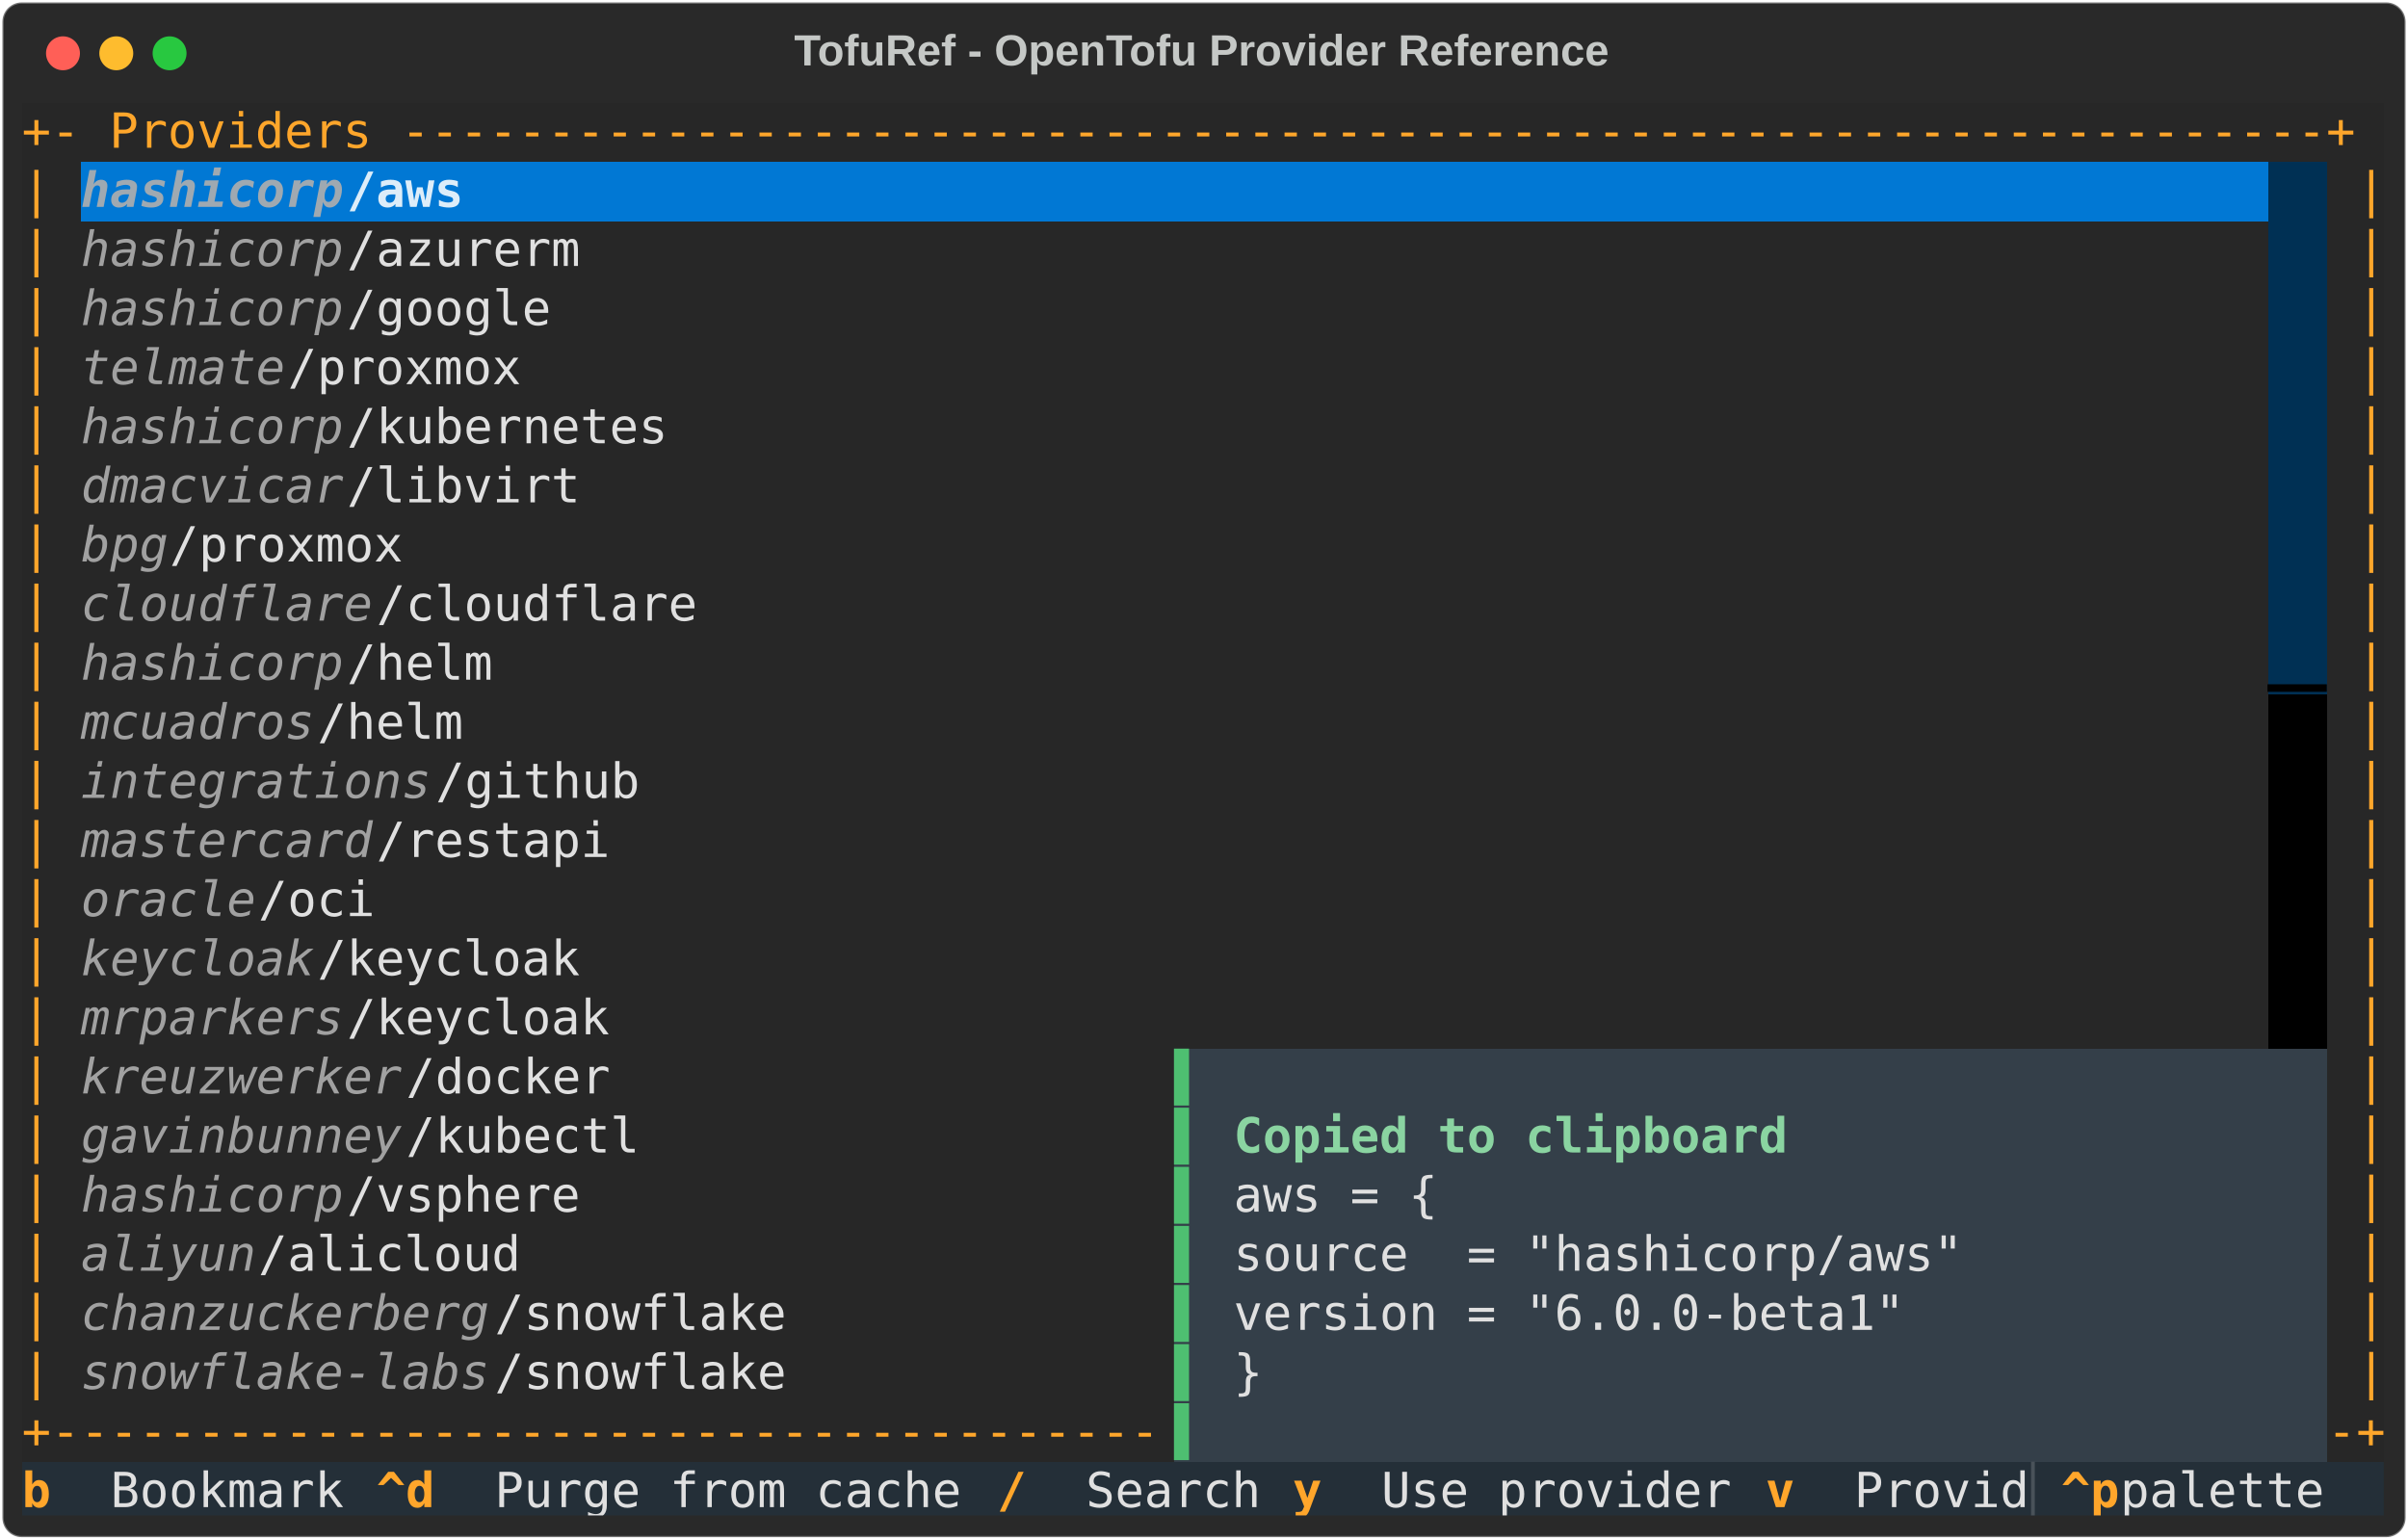
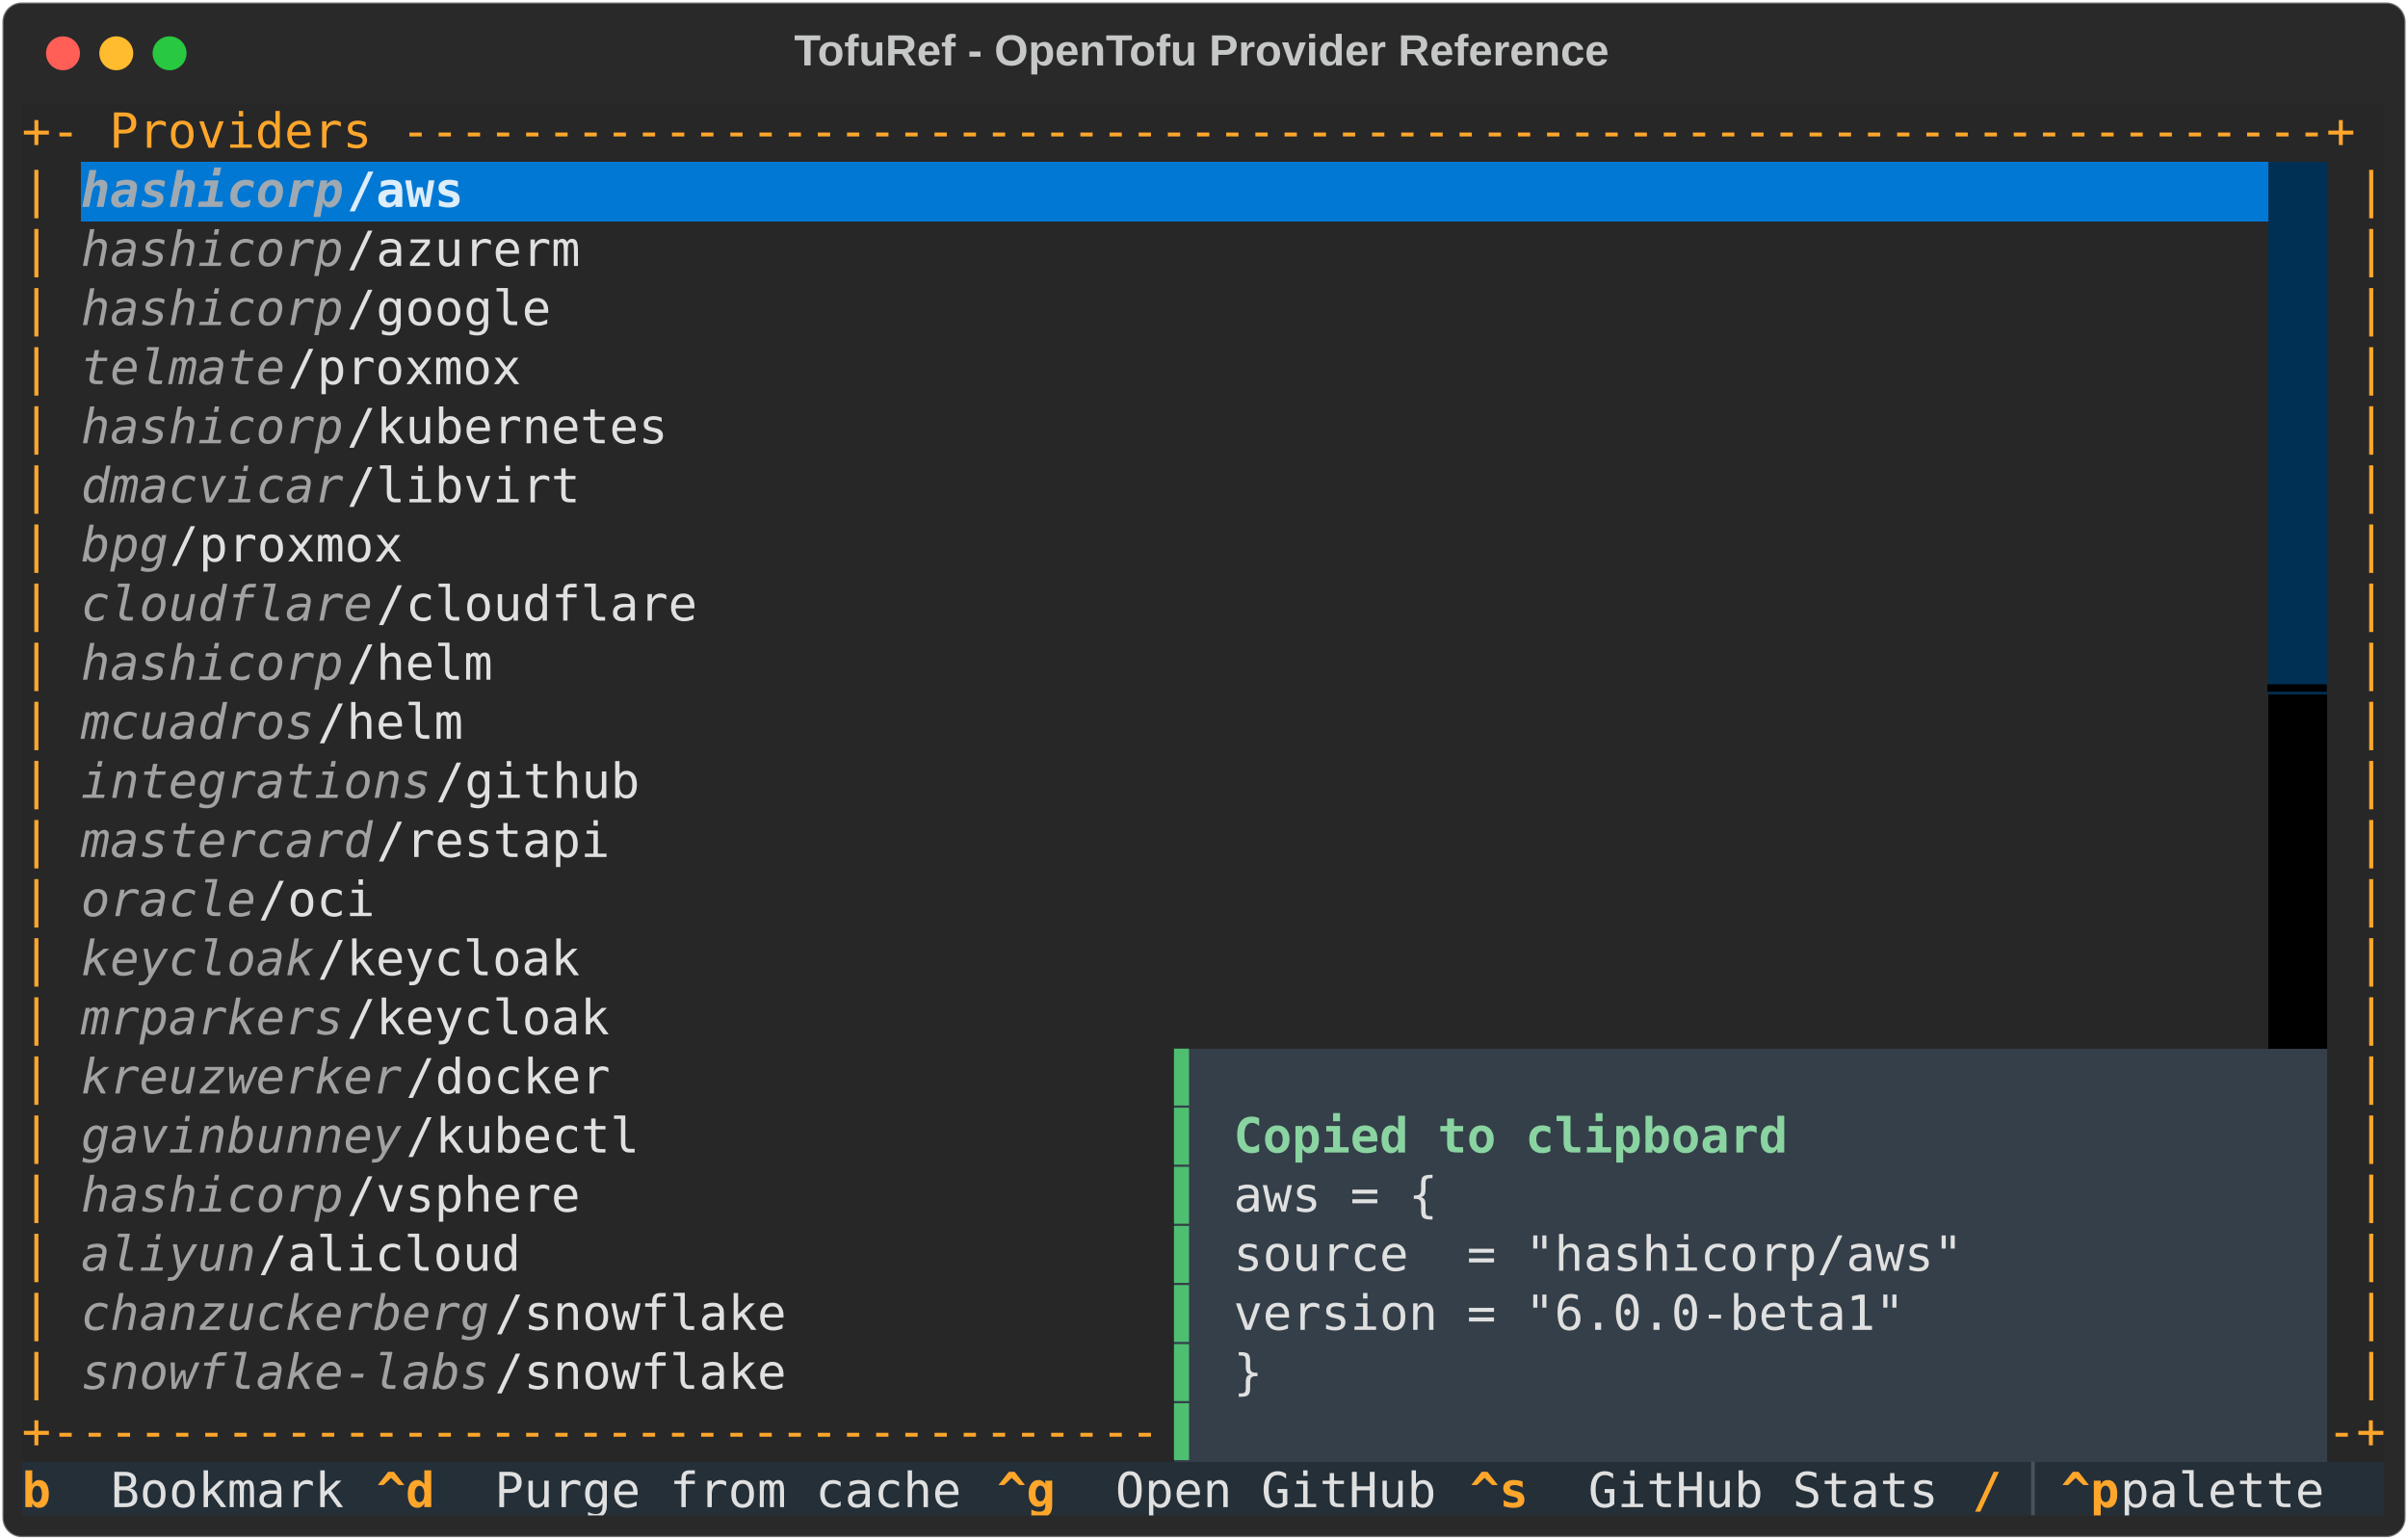
<svg xmlns="http://www.w3.org/2000/svg" class="rich-terminal" viewBox="0 0 994 635.6">
  <style>

    @font-face {
        font-family: "Fira Code";
        src: local("FiraCode-Regular"),
                url("https://cdnjs.cloudflare.com/ajax/libs/firacode/6.2.0/woff2/FiraCode-Regular.woff2") format("woff2"),
                url("https://cdnjs.cloudflare.com/ajax/libs/firacode/6.2.0/woff/FiraCode-Regular.woff") format("woff");
        font-style: normal;
        font-weight: 400;
    }
    @font-face {
        font-family: "Fira Code";
        src: local("FiraCode-Bold"),
                url("https://cdnjs.cloudflare.com/ajax/libs/firacode/6.2.0/woff2/FiraCode-Bold.woff2") format("woff2"),
                url("https://cdnjs.cloudflare.com/ajax/libs/firacode/6.2.0/woff/FiraCode-Bold.woff") format("woff");
        font-style: bold;
        font-weight: 700;
    }

    .terminal-matrix {
        font-family: Fira Code, monospace;
        font-size: 20px;
        line-height: 24.4px;
        font-variant-east-asian: full-width;
    }

    .terminal-title {
        font-size: 18px;
        font-weight: bold;
        font-family: arial;
    }

    .terminal-r1 { fill: #fea62b }
.terminal-r2 { fill: #c5c8c6 }
.terminal-r3 { fill: #9fa9b1;font-weight: bold;font-style: italic; }
.terminal-r4 { fill: #ddedf9;font-weight: bold }
.terminal-r5 { fill: #272727 }
.terminal-r6 { fill: #a1a1a1;font-style: italic; }
.terminal-r7 { fill: #e0e0e0 }
.terminal-r8 { fill: #000000 }
.terminal-r9 { fill: #4ebf71 }
.terminal-r10 { fill: #8ad4a1;font-weight: bold }
.terminal-r11 { fill: #ffa62b;font-weight: bold }
.terminal-r12 { fill: #495259 }
    </style>
  <defs>
    <clipPath id="terminal-clip-terminal">
      <rect x="0" y="0" width="975.0" height="584.6" />
    </clipPath>
    <clipPath id="terminal-line-0">
      <rect x="0" y="1.5" width="976" height="24.65" />
    </clipPath>
    <clipPath id="terminal-line-1">
      <rect x="0" y="25.9" width="976" height="24.65" />
    </clipPath>
    <clipPath id="terminal-line-2">
      <rect x="0" y="50.3" width="976" height="24.65" />
    </clipPath>
    <clipPath id="terminal-line-3">
      <rect x="0" y="74.7" width="976" height="24.65" />
    </clipPath>
    <clipPath id="terminal-line-4">
      <rect x="0" y="99.1" width="976" height="24.65" />
    </clipPath>
    <clipPath id="terminal-line-5">
      <rect x="0" y="123.5" width="976" height="24.65" />
    </clipPath>
    <clipPath id="terminal-line-6">
      <rect x="0" y="147.9" width="976" height="24.65" />
    </clipPath>
    <clipPath id="terminal-line-7">
      <rect x="0" y="172.3" width="976" height="24.65" />
    </clipPath>
    <clipPath id="terminal-line-8">
      <rect x="0" y="196.7" width="976" height="24.65" />
    </clipPath>
    <clipPath id="terminal-line-9">
      <rect x="0" y="221.1" width="976" height="24.65" />
    </clipPath>
    <clipPath id="terminal-line-10">
      <rect x="0" y="245.5" width="976" height="24.65" />
    </clipPath>
    <clipPath id="terminal-line-11">
      <rect x="0" y="269.9" width="976" height="24.65" />
    </clipPath>
    <clipPath id="terminal-line-12">
      <rect x="0" y="294.3" width="976" height="24.65" />
    </clipPath>
    <clipPath id="terminal-line-13">
      <rect x="0" y="318.7" width="976" height="24.65" />
    </clipPath>
    <clipPath id="terminal-line-14">
      <rect x="0" y="343.1" width="976" height="24.65" />
    </clipPath>
    <clipPath id="terminal-line-15">
      <rect x="0" y="367.5" width="976" height="24.65" />
    </clipPath>
    <clipPath id="terminal-line-16">
      <rect x="0" y="391.9" width="976" height="24.65" />
    </clipPath>
    <clipPath id="terminal-line-17">
      <rect x="0" y="416.3" width="976" height="24.65" />
    </clipPath>
    <clipPath id="terminal-line-18">
      <rect x="0" y="440.7" width="976" height="24.65" />
    </clipPath>
    <clipPath id="terminal-line-19">
      <rect x="0" y="465.1" width="976" height="24.65" />
    </clipPath>
    <clipPath id="terminal-line-20">
      <rect x="0" y="489.5" width="976" height="24.65" />
    </clipPath>
    <clipPath id="terminal-line-21">
      <rect x="0" y="513.9" width="976" height="24.65" />
    </clipPath>
    <clipPath id="terminal-line-22">
      <rect x="0" y="538.3" width="976" height="24.65" />
    </clipPath>
  </defs>
  <rect fill="#292929" stroke="rgba(255,255,255,0.35)" stroke-width="1" x="1" y="1" width="992" height="633.6" rx="8" />
  <text class="terminal-title" fill="#c5c8c6" text-anchor="middle" x="496" y="27">TofuRef - OpenTofu Provider Reference</text>
  <g transform="translate(26,22)">
    <circle cx="0" cy="0" r="7" fill="#ff5f57" />
    <circle cx="22" cy="0" r="7" fill="#febc2e" />
    <circle cx="44" cy="0" r="7" fill="#28c840" />
  </g>
  <g transform="translate(9, 41)" clip-path="url(#terminal-clip-terminal)">
    <rect fill="#272727" x="0" y="1.5" width="976" height="24.65" shape-rendering="crispEdges" />
    <rect fill="#272727" x="0" y="25.9" width="12.2" height="24.65" shape-rendering="crispEdges" />
    <rect fill="#272727" x="12.2" y="25.9" width="12.2" height="24.65" shape-rendering="crispEdges" />
    <rect fill="#0178d4" x="24.4" y="25.9" width="109.8" height="24.65" shape-rendering="crispEdges" />
    <rect fill="#0178d4" x="134.2" y="25.9" width="48.8" height="24.65" shape-rendering="crispEdges" />
    <rect fill="#0178d4" x="183" y="25.9" width="744.2" height="24.65" shape-rendering="crispEdges" />
    <rect fill="#003054" x="927.2" y="25.9" width="24.4" height="24.65" shape-rendering="crispEdges" />
    <rect fill="#272727" x="951.6" y="25.9" width="12.2" height="24.65" shape-rendering="crispEdges" />
    <rect fill="#272727" x="963.8" y="25.9" width="12.2" height="24.65" shape-rendering="crispEdges" />
    <rect fill="#272727" x="0" y="50.3" width="12.2" height="24.65" shape-rendering="crispEdges" />
    <rect fill="#272727" x="12.2" y="50.3" width="12.2" height="24.65" shape-rendering="crispEdges" />
    <rect fill="#272727" x="24.4" y="50.3" width="109.8" height="24.65" shape-rendering="crispEdges" />
    <rect fill="#272727" x="134.2" y="50.3" width="97.6" height="24.65" shape-rendering="crispEdges" />
    <rect fill="#272727" x="231.8" y="50.3" width="695.4" height="24.65" shape-rendering="crispEdges" />
    <rect fill="#003054" x="927.2" y="50.3" width="24.4" height="24.65" shape-rendering="crispEdges" />
    <rect fill="#272727" x="951.6" y="50.3" width="12.2" height="24.65" shape-rendering="crispEdges" />
    <rect fill="#272727" x="963.8" y="50.3" width="12.2" height="24.65" shape-rendering="crispEdges" />
    <rect fill="#272727" x="0" y="74.7" width="12.2" height="24.65" shape-rendering="crispEdges" />
    <rect fill="#272727" x="12.2" y="74.7" width="12.2" height="24.65" shape-rendering="crispEdges" />
    <rect fill="#272727" x="24.4" y="74.7" width="109.8" height="24.65" shape-rendering="crispEdges" />
    <rect fill="#272727" x="134.2" y="74.7" width="85.4" height="24.65" shape-rendering="crispEdges" />
    <rect fill="#272727" x="219.6" y="74.7" width="707.6" height="24.65" shape-rendering="crispEdges" />
    <rect fill="#003054" x="927.2" y="74.7" width="24.4" height="24.65" shape-rendering="crispEdges" />
    <rect fill="#272727" x="951.6" y="74.7" width="12.2" height="24.65" shape-rendering="crispEdges" />
    <rect fill="#272727" x="963.8" y="74.7" width="12.2" height="24.65" shape-rendering="crispEdges" />
    <rect fill="#272727" x="0" y="99.1" width="12.2" height="24.65" shape-rendering="crispEdges" />
    <rect fill="#272727" x="12.2" y="99.1" width="12.2" height="24.65" shape-rendering="crispEdges" />
    <rect fill="#272727" x="24.4" y="99.1" width="85.4" height="24.65" shape-rendering="crispEdges" />
    <rect fill="#272727" x="109.8" y="99.1" width="97.6" height="24.65" shape-rendering="crispEdges" />
    <rect fill="#272727" x="207.4" y="99.1" width="719.8" height="24.65" shape-rendering="crispEdges" />
    <rect fill="#003054" x="927.2" y="99.1" width="24.4" height="24.65" shape-rendering="crispEdges" />
    <rect fill="#272727" x="951.6" y="99.1" width="12.2" height="24.65" shape-rendering="crispEdges" />
    <rect fill="#272727" x="963.8" y="99.1" width="12.2" height="24.65" shape-rendering="crispEdges" />
    <rect fill="#272727" x="0" y="123.5" width="12.2" height="24.65" shape-rendering="crispEdges" />
    <rect fill="#272727" x="12.2" y="123.5" width="12.2" height="24.65" shape-rendering="crispEdges" />
    <rect fill="#272727" x="24.4" y="123.5" width="109.8" height="24.65" shape-rendering="crispEdges" />
    <rect fill="#272727" x="134.2" y="123.5" width="134.2" height="24.65" shape-rendering="crispEdges" />
    <rect fill="#272727" x="268.4" y="123.5" width="658.8" height="24.65" shape-rendering="crispEdges" />
    <rect fill="#003054" x="927.2" y="123.5" width="24.4" height="24.65" shape-rendering="crispEdges" />
    <rect fill="#272727" x="951.6" y="123.5" width="12.2" height="24.65" shape-rendering="crispEdges" />
    <rect fill="#272727" x="963.8" y="123.5" width="12.2" height="24.65" shape-rendering="crispEdges" />
    <rect fill="#272727" x="0" y="147.9" width="12.2" height="24.65" shape-rendering="crispEdges" />
    <rect fill="#272727" x="12.2" y="147.9" width="12.2" height="24.65" shape-rendering="crispEdges" />
    <rect fill="#272727" x="24.4" y="147.9" width="109.8" height="24.65" shape-rendering="crispEdges" />
    <rect fill="#272727" x="134.2" y="147.9" width="97.6" height="24.65" shape-rendering="crispEdges" />
    <rect fill="#272727" x="231.8" y="147.9" width="695.4" height="24.65" shape-rendering="crispEdges" />
    <rect fill="#003054" x="927.2" y="147.9" width="24.4" height="24.65" shape-rendering="crispEdges" />
    <rect fill="#272727" x="951.6" y="147.9" width="12.2" height="24.65" shape-rendering="crispEdges" />
    <rect fill="#272727" x="963.8" y="147.9" width="12.2" height="24.65" shape-rendering="crispEdges" />
    <rect fill="#272727" x="0" y="172.3" width="12.2" height="24.65" shape-rendering="crispEdges" />
    <rect fill="#272727" x="12.2" y="172.3" width="12.2" height="24.65" shape-rendering="crispEdges" />
    <rect fill="#272727" x="24.4" y="172.3" width="36.6" height="24.65" shape-rendering="crispEdges" />
    <rect fill="#272727" x="61" y="172.3" width="97.6" height="24.65" shape-rendering="crispEdges" />
    <rect fill="#272727" x="158.6" y="172.3" width="768.6" height="24.65" shape-rendering="crispEdges" />
    <rect fill="#003054" x="927.2" y="172.3" width="24.4" height="24.65" shape-rendering="crispEdges" />
    <rect fill="#272727" x="951.6" y="172.3" width="12.2" height="24.65" shape-rendering="crispEdges" />
    <rect fill="#272727" x="963.8" y="172.3" width="12.2" height="24.65" shape-rendering="crispEdges" />
    <rect fill="#272727" x="0" y="196.7" width="12.2" height="24.65" shape-rendering="crispEdges" />
    <rect fill="#272727" x="12.2" y="196.7" width="12.2" height="24.65" shape-rendering="crispEdges" />
    <rect fill="#272727" x="24.4" y="196.7" width="122" height="24.65" shape-rendering="crispEdges" />
    <rect fill="#272727" x="146.4" y="196.7" width="134.2" height="24.65" shape-rendering="crispEdges" />
    <rect fill="#272727" x="280.6" y="196.7" width="646.6" height="24.65" shape-rendering="crispEdges" />
    <rect fill="#003054" x="927.2" y="196.7" width="24.4" height="24.65" shape-rendering="crispEdges" />
    <rect fill="#272727" x="951.6" y="196.7" width="12.2" height="24.65" shape-rendering="crispEdges" />
    <rect fill="#272727" x="963.8" y="196.7" width="12.2" height="24.65" shape-rendering="crispEdges" />
    <rect fill="#272727" x="0" y="221.1" width="12.2" height="24.65" shape-rendering="crispEdges" />
    <rect fill="#272727" x="12.2" y="221.1" width="12.2" height="24.65" shape-rendering="crispEdges" />
    <rect fill="#272727" x="24.4" y="221.1" width="109.8" height="24.65" shape-rendering="crispEdges" />
    <rect fill="#272727" x="134.2" y="221.1" width="61" height="24.65" shape-rendering="crispEdges" />
    <rect fill="#272727" x="195.2" y="221.1" width="732" height="24.65" shape-rendering="crispEdges" />
    <rect fill="#003054" x="927.2" y="221.1" width="24.4" height="24.65" shape-rendering="crispEdges" />
    <rect fill="#272727" x="951.6" y="221.1" width="12.2" height="24.65" shape-rendering="crispEdges" />
    <rect fill="#272727" x="963.8" y="221.1" width="12.2" height="24.65" shape-rendering="crispEdges" />
    <rect fill="#272727" x="0" y="245.5" width="12.2" height="24.65" shape-rendering="crispEdges" />
    <rect fill="#272727" x="12.2" y="245.5" width="12.2" height="24.65" shape-rendering="crispEdges" />
    <rect fill="#272727" x="24.4" y="245.5" width="97.6" height="24.65" shape-rendering="crispEdges" />
    <rect fill="#272727" x="122" y="245.5" width="61" height="24.65" shape-rendering="crispEdges" />
    <rect fill="#272727" x="183" y="245.5" width="744.2" height="24.65" shape-rendering="crispEdges" />
    <rect fill="#000000" x="927.2" y="245.5" width="24.4" height="24.65" shape-rendering="crispEdges" />
    <rect fill="#272727" x="951.6" y="245.5" width="12.2" height="24.65" shape-rendering="crispEdges" />
    <rect fill="#272727" x="963.8" y="245.5" width="12.2" height="24.65" shape-rendering="crispEdges" />
    <rect fill="#272727" x="0" y="269.9" width="12.2" height="24.65" shape-rendering="crispEdges" />
    <rect fill="#272727" x="12.2" y="269.9" width="12.2" height="24.65" shape-rendering="crispEdges" />
    <rect fill="#272727" x="24.4" y="269.9" width="146.4" height="24.65" shape-rendering="crispEdges" />
    <rect fill="#272727" x="170.8" y="269.9" width="85.4" height="24.65" shape-rendering="crispEdges" />
    <rect fill="#272727" x="256.2" y="269.9" width="671" height="24.65" shape-rendering="crispEdges" />
    <rect fill="#000000" x="927.2" y="269.9" width="24.4" height="24.65" shape-rendering="crispEdges" />
    <rect fill="#272727" x="951.6" y="269.9" width="12.2" height="24.65" shape-rendering="crispEdges" />
    <rect fill="#272727" x="963.8" y="269.9" width="12.2" height="24.65" shape-rendering="crispEdges" />
    <rect fill="#272727" x="0" y="294.3" width="12.2" height="24.65" shape-rendering="crispEdges" />
    <rect fill="#272727" x="12.2" y="294.3" width="12.2" height="24.65" shape-rendering="crispEdges" />
    <rect fill="#272727" x="24.4" y="294.3" width="122" height="24.65" shape-rendering="crispEdges" />
    <rect fill="#272727" x="146.4" y="294.3" width="97.6" height="24.65" shape-rendering="crispEdges" />
    <rect fill="#272727" x="244" y="294.3" width="683.2" height="24.65" shape-rendering="crispEdges" />
    <rect fill="#000000" x="927.2" y="294.3" width="24.4" height="24.65" shape-rendering="crispEdges" />
    <rect fill="#272727" x="951.6" y="294.3" width="12.2" height="24.65" shape-rendering="crispEdges" />
    <rect fill="#272727" x="963.8" y="294.3" width="12.2" height="24.65" shape-rendering="crispEdges" />
    <rect fill="#272727" x="0" y="318.7" width="12.2" height="24.65" shape-rendering="crispEdges" />
    <rect fill="#272727" x="12.2" y="318.7" width="12.2" height="24.65" shape-rendering="crispEdges" />
    <rect fill="#272727" x="24.4" y="318.7" width="73.2" height="24.65" shape-rendering="crispEdges" />
    <rect fill="#272727" x="97.6" y="318.7" width="48.8" height="24.65" shape-rendering="crispEdges" />
    <rect fill="#272727" x="146.4" y="318.7" width="780.8" height="24.65" shape-rendering="crispEdges" />
    <rect fill="#000000" x="927.2" y="318.7" width="24.4" height="24.65" shape-rendering="crispEdges" />
    <rect fill="#272727" x="951.6" y="318.7" width="12.2" height="24.65" shape-rendering="crispEdges" />
    <rect fill="#272727" x="963.8" y="318.7" width="12.2" height="24.65" shape-rendering="crispEdges" />
    <rect fill="#272727" x="0" y="343.1" width="12.2" height="24.65" shape-rendering="crispEdges" />
    <rect fill="#272727" x="12.2" y="343.1" width="12.2" height="24.65" shape-rendering="crispEdges" />
    <rect fill="#272727" x="24.4" y="343.1" width="97.6" height="24.65" shape-rendering="crispEdges" />
    <rect fill="#272727" x="122" y="343.1" width="109.8" height="24.65" shape-rendering="crispEdges" />
    <rect fill="#272727" x="231.8" y="343.1" width="695.4" height="24.65" shape-rendering="crispEdges" />
    <rect fill="#000000" x="927.2" y="343.1" width="24.4" height="24.65" shape-rendering="crispEdges" />
    <rect fill="#272727" x="951.6" y="343.1" width="12.2" height="24.65" shape-rendering="crispEdges" />
    <rect fill="#272727" x="963.8" y="343.1" width="12.2" height="24.65" shape-rendering="crispEdges" />
    <rect fill="#272727" x="0" y="367.5" width="12.2" height="24.65" shape-rendering="crispEdges" />
    <rect fill="#272727" x="12.2" y="367.5" width="12.2" height="24.65" shape-rendering="crispEdges" />
    <rect fill="#272727" x="24.4" y="367.5" width="109.8" height="24.65" shape-rendering="crispEdges" />
    <rect fill="#272727" x="134.2" y="367.5" width="109.8" height="24.65" shape-rendering="crispEdges" />
    <rect fill="#272727" x="244" y="367.5" width="683.2" height="24.65" shape-rendering="crispEdges" />
    <rect fill="#000000" x="927.2" y="367.5" width="24.4" height="24.65" shape-rendering="crispEdges" />
    <rect fill="#272727" x="951.6" y="367.5" width="12.2" height="24.65" shape-rendering="crispEdges" />
    <rect fill="#272727" x="963.8" y="367.5" width="12.2" height="24.65" shape-rendering="crispEdges" />
    <rect fill="#272727" x="0" y="391.9" width="12.2" height="24.65" shape-rendering="crispEdges" />
    <rect fill="#272727" x="12.2" y="391.9" width="12.2" height="24.65" shape-rendering="crispEdges" />
    <rect fill="#272727" x="24.4" y="391.9" width="134.2" height="24.65" shape-rendering="crispEdges" />
    <rect fill="#272727" x="158.6" y="391.9" width="85.4" height="24.65" shape-rendering="crispEdges" />
    <rect fill="#272727" x="244" y="391.9" width="231.8" height="24.65" shape-rendering="crispEdges" />
    <rect fill="#343f49" x="475.8" y="391.9" width="12.2" height="24.65" shape-rendering="crispEdges" />
    <rect fill="#343f49" x="488" y="391.9" width="463.6" height="24.65" shape-rendering="crispEdges" />
    <rect fill="#272727" x="951.6" y="391.9" width="12.2" height="24.65" shape-rendering="crispEdges" />
    <rect fill="#272727" x="963.8" y="391.9" width="12.2" height="24.65" shape-rendering="crispEdges" />
    <rect fill="#272727" x="0" y="416.3" width="12.2" height="24.65" shape-rendering="crispEdges" />
    <rect fill="#272727" x="12.2" y="416.3" width="12.2" height="24.65" shape-rendering="crispEdges" />
    <rect fill="#272727" x="24.4" y="416.3" width="134.2" height="24.65" shape-rendering="crispEdges" />
    <rect fill="#272727" x="158.6" y="416.3" width="97.6" height="24.65" shape-rendering="crispEdges" />
    <rect fill="#272727" x="256.2" y="416.3" width="219.6" height="24.65" shape-rendering="crispEdges" />
    <rect fill="#343f49" x="475.8" y="416.3" width="12.2" height="24.65" shape-rendering="crispEdges" />
    <rect fill="#343f49" x="488" y="416.3" width="12.2" height="24.65" shape-rendering="crispEdges" />
    <rect fill="#343f49" x="500.2" y="416.3" width="231.8" height="24.65" shape-rendering="crispEdges" />
    <rect fill="#343f49" x="732" y="416.3" width="219.6" height="24.65" shape-rendering="crispEdges" />
    <rect fill="#272727" x="951.6" y="416.3" width="12.2" height="24.65" shape-rendering="crispEdges" />
    <rect fill="#272727" x="963.8" y="416.3" width="12.2" height="24.65" shape-rendering="crispEdges" />
    <rect fill="#272727" x="0" y="440.7" width="12.2" height="24.65" shape-rendering="crispEdges" />
    <rect fill="#272727" x="12.2" y="440.7" width="12.2" height="24.65" shape-rendering="crispEdges" />
    <rect fill="#272727" x="24.4" y="440.7" width="109.8" height="24.65" shape-rendering="crispEdges" />
    <rect fill="#272727" x="134.2" y="440.7" width="97.6" height="24.65" shape-rendering="crispEdges" />
    <rect fill="#272727" x="231.8" y="440.7" width="244" height="24.65" shape-rendering="crispEdges" />
    <rect fill="#343f49" x="475.8" y="440.7" width="12.2" height="24.65" shape-rendering="crispEdges" />
    <rect fill="#343f49" x="488" y="440.7" width="12.2" height="24.65" shape-rendering="crispEdges" />
    <rect fill="#343f49" x="500.2" y="440.7" width="134.2" height="24.65" shape-rendering="crispEdges" />
    <rect fill="#343f49" x="634.4" y="440.7" width="317.2" height="24.65" shape-rendering="crispEdges" />
    <rect fill="#272727" x="951.6" y="440.7" width="12.2" height="24.65" shape-rendering="crispEdges" />
    <rect fill="#272727" x="963.8" y="440.7" width="12.2" height="24.65" shape-rendering="crispEdges" />
    <rect fill="#272727" x="0" y="465.1" width="12.2" height="24.65" shape-rendering="crispEdges" />
    <rect fill="#272727" x="12.2" y="465.1" width="12.2" height="24.65" shape-rendering="crispEdges" />
    <rect fill="#272727" x="24.4" y="465.1" width="73.2" height="24.65" shape-rendering="crispEdges" />
    <rect fill="#272727" x="97.6" y="465.1" width="109.8" height="24.65" shape-rendering="crispEdges" />
    <rect fill="#272727" x="207.4" y="465.1" width="268.4" height="24.65" shape-rendering="crispEdges" />
    <rect fill="#343f49" x="475.8" y="465.1" width="12.2" height="24.65" shape-rendering="crispEdges" />
    <rect fill="#343f49" x="488" y="465.1" width="12.2" height="24.65" shape-rendering="crispEdges" />
    <rect fill="#343f49" x="500.2" y="465.1" width="378.2" height="24.65" shape-rendering="crispEdges" />
    <rect fill="#343f49" x="878.4" y="465.1" width="73.2" height="24.65" shape-rendering="crispEdges" />
    <rect fill="#272727" x="951.6" y="465.1" width="12.2" height="24.65" shape-rendering="crispEdges" />
    <rect fill="#272727" x="963.8" y="465.1" width="12.2" height="24.65" shape-rendering="crispEdges" />
    <rect fill="#272727" x="0" y="489.5" width="12.2" height="24.65" shape-rendering="crispEdges" />
    <rect fill="#272727" x="12.2" y="489.5" width="12.2" height="24.65" shape-rendering="crispEdges" />
    <rect fill="#272727" x="24.4" y="489.5" width="170.8" height="24.65" shape-rendering="crispEdges" />
    <rect fill="#272727" x="195.2" y="489.5" width="122" height="24.65" shape-rendering="crispEdges" />
    <rect fill="#272727" x="317.2" y="489.5" width="158.6" height="24.65" shape-rendering="crispEdges" />
    <rect fill="#343f49" x="475.8" y="489.5" width="12.2" height="24.65" shape-rendering="crispEdges" />
    <rect fill="#343f49" x="488" y="489.5" width="12.2" height="24.65" shape-rendering="crispEdges" />
    <rect fill="#343f49" x="500.2" y="489.5" width="353.8" height="24.65" shape-rendering="crispEdges" />
    <rect fill="#343f49" x="854" y="489.5" width="97.6" height="24.65" shape-rendering="crispEdges" />
    <rect fill="#272727" x="951.6" y="489.5" width="12.2" height="24.65" shape-rendering="crispEdges" />
    <rect fill="#272727" x="963.8" y="489.5" width="12.2" height="24.65" shape-rendering="crispEdges" />
    <rect fill="#272727" x="0" y="513.9" width="12.2" height="24.65" shape-rendering="crispEdges" />
    <rect fill="#272727" x="12.2" y="513.9" width="12.2" height="24.65" shape-rendering="crispEdges" />
    <rect fill="#272727" x="24.4" y="513.9" width="170.8" height="24.65" shape-rendering="crispEdges" />
    <rect fill="#272727" x="195.2" y="513.9" width="122" height="24.65" shape-rendering="crispEdges" />
    <rect fill="#272727" x="317.2" y="513.9" width="158.6" height="24.65" shape-rendering="crispEdges" />
    <rect fill="#343f49" x="475.8" y="513.9" width="12.2" height="24.65" shape-rendering="crispEdges" />
    <rect fill="#343f49" x="488" y="513.9" width="12.2" height="24.65" shape-rendering="crispEdges" />
    <rect fill="#343f49" x="500.2" y="513.9" width="61" height="24.65" shape-rendering="crispEdges" />
    <rect fill="#343f49" x="561.2" y="513.9" width="390.4" height="24.65" shape-rendering="crispEdges" />
    <rect fill="#272727" x="951.6" y="513.9" width="12.2" height="24.65" shape-rendering="crispEdges" />
    <rect fill="#272727" x="963.8" y="513.9" width="12.2" height="24.65" shape-rendering="crispEdges" />
    <rect fill="#272727" x="0" y="538.3" width="475.8" height="24.65" shape-rendering="crispEdges" />
    <rect fill="#343f49" x="475.8" y="538.3" width="12.2" height="24.65" shape-rendering="crispEdges" />
    <rect fill="#343f49" x="488" y="538.3" width="463.6" height="24.65" shape-rendering="crispEdges" />
    <rect fill="#272727" x="951.6" y="538.3" width="24.4" height="24.65" shape-rendering="crispEdges" />
    <rect fill="#242f38" x="0" y="562.7" width="36.6" height="24.65" shape-rendering="crispEdges" />
    <rect fill="#242f38" x="36.6" y="562.7" width="109.8" height="24.65" shape-rendering="crispEdges" />
    <rect fill="#242f38" x="146.4" y="562.7" width="48.8" height="24.65" shape-rendering="crispEdges" />
    <rect fill="#242f38" x="195.2" y="562.7" width="207.4" height="24.65" shape-rendering="crispEdges" />
-     <rect fill="#242f38" x="402.6" y="562.7" width="36.6" height="24.65" shape-rendering="crispEdges" />
-     <rect fill="#242f38" x="439.2" y="562.7" width="85.4" height="24.65" shape-rendering="crispEdges" />
-     <rect fill="#242f38" x="524.6" y="562.7" width="36.6" height="24.65" shape-rendering="crispEdges" />
-     <rect fill="#242f38" x="561.2" y="562.7" width="158.6" height="24.65" shape-rendering="crispEdges" />
-     <rect fill="#242f38" x="719.8" y="562.7" width="36.6" height="24.65" shape-rendering="crispEdges" />
-     <rect fill="#242f38" x="756.4" y="562.7" width="73.2" height="24.65" shape-rendering="crispEdges" />
+     <rect fill="#242f38" x="402.6" y="562.7" width="48.8" height="24.65" shape-rendering="crispEdges" />
+     <rect fill="#242f38" x="451.4" y="562.7" width="146.4" height="24.65" shape-rendering="crispEdges" />
+     <rect fill="#242f38" x="597.8" y="562.7" width="48.8" height="24.65" shape-rendering="crispEdges" />
+     <rect fill="#242f38" x="646.6" y="562.7" width="158.6" height="24.65" shape-rendering="crispEdges" />
+     <rect fill="#242f38" x="805.2" y="562.7" width="24.4" height="24.65" shape-rendering="crispEdges" />
    <rect fill="#242f38" x="829.6" y="562.7" width="12.2" height="24.65" shape-rendering="crispEdges" />
    <rect fill="#242f38" x="841.8" y="562.7" width="24.4" height="24.65" shape-rendering="crispEdges" />
    <rect fill="#242f38" x="866.2" y="562.7" width="97.6" height="24.65" shape-rendering="crispEdges" />
    <rect fill="#242f38" x="963.8" y="562.7" width="12.2" height="24.65" shape-rendering="crispEdges" />
    <g class="terminal-matrix">
      <text class="terminal-r1" x="0" y="20" textLength="976" clip-path="url(#terminal-line-0)">+- Providers ------------------------------------------------------------------+</text>
      <text class="terminal-r2" x="976" y="20" textLength="12.2" clip-path="url(#terminal-line-0)">
</text>
      <text class="terminal-r1" x="0" y="44.4" textLength="12.2" clip-path="url(#terminal-line-1)">|</text>
      <text class="terminal-r3" x="24.4" y="44.4" textLength="109.8" clip-path="url(#terminal-line-1)">hashicorp</text>
      <text class="terminal-r4" x="134.2" y="44.4" textLength="48.8" clip-path="url(#terminal-line-1)">/aws</text>
      <text class="terminal-r1" x="963.8" y="44.4" textLength="12.2" clip-path="url(#terminal-line-1)">|</text>
      <text class="terminal-r2" x="976" y="44.4" textLength="12.2" clip-path="url(#terminal-line-1)">
</text>
      <text class="terminal-r1" x="0" y="68.8" textLength="12.2" clip-path="url(#terminal-line-2)">|</text>
      <text class="terminal-r6" x="24.4" y="68.8" textLength="109.8" clip-path="url(#terminal-line-2)">hashicorp</text>
      <text class="terminal-r7" x="134.2" y="68.8" textLength="97.6" clip-path="url(#terminal-line-2)">/azurerm</text>
      <text class="terminal-r1" x="963.8" y="68.8" textLength="12.2" clip-path="url(#terminal-line-2)">|</text>
      <text class="terminal-r2" x="976" y="68.8" textLength="12.2" clip-path="url(#terminal-line-2)">
</text>
      <text class="terminal-r1" x="0" y="93.2" textLength="12.2" clip-path="url(#terminal-line-3)">|</text>
      <text class="terminal-r6" x="24.4" y="93.2" textLength="109.8" clip-path="url(#terminal-line-3)">hashicorp</text>
      <text class="terminal-r7" x="134.2" y="93.2" textLength="85.4" clip-path="url(#terminal-line-3)">/google</text>
      <text class="terminal-r1" x="963.8" y="93.2" textLength="12.2" clip-path="url(#terminal-line-3)">|</text>
      <text class="terminal-r2" x="976" y="93.2" textLength="12.2" clip-path="url(#terminal-line-3)">
</text>
      <text class="terminal-r1" x="0" y="117.6" textLength="12.2" clip-path="url(#terminal-line-4)">|</text>
      <text class="terminal-r6" x="24.4" y="117.6" textLength="85.4" clip-path="url(#terminal-line-4)">telmate</text>
      <text class="terminal-r7" x="109.8" y="117.6" textLength="97.6" clip-path="url(#terminal-line-4)">/proxmox</text>
      <text class="terminal-r1" x="963.8" y="117.6" textLength="12.2" clip-path="url(#terminal-line-4)">|</text>
      <text class="terminal-r2" x="976" y="117.6" textLength="12.2" clip-path="url(#terminal-line-4)">
</text>
      <text class="terminal-r1" x="0" y="142" textLength="12.2" clip-path="url(#terminal-line-5)">|</text>
      <text class="terminal-r6" x="24.4" y="142" textLength="109.8" clip-path="url(#terminal-line-5)">hashicorp</text>
      <text class="terminal-r7" x="134.2" y="142" textLength="134.2" clip-path="url(#terminal-line-5)">/kubernetes</text>
      <text class="terminal-r1" x="963.8" y="142" textLength="12.2" clip-path="url(#terminal-line-5)">|</text>
      <text class="terminal-r2" x="976" y="142" textLength="12.2" clip-path="url(#terminal-line-5)">
</text>
      <text class="terminal-r1" x="0" y="166.4" textLength="12.2" clip-path="url(#terminal-line-6)">|</text>
      <text class="terminal-r6" x="24.4" y="166.4" textLength="109.8" clip-path="url(#terminal-line-6)">dmacvicar</text>
      <text class="terminal-r7" x="134.2" y="166.4" textLength="97.6" clip-path="url(#terminal-line-6)">/libvirt</text>
      <text class="terminal-r1" x="963.8" y="166.4" textLength="12.2" clip-path="url(#terminal-line-6)">|</text>
      <text class="terminal-r2" x="976" y="166.4" textLength="12.2" clip-path="url(#terminal-line-6)">
</text>
      <text class="terminal-r1" x="0" y="190.8" textLength="12.2" clip-path="url(#terminal-line-7)">|</text>
      <text class="terminal-r6" x="24.4" y="190.8" textLength="36.6" clip-path="url(#terminal-line-7)">bpg</text>
      <text class="terminal-r7" x="61" y="190.8" textLength="97.6" clip-path="url(#terminal-line-7)">/proxmox</text>
      <text class="terminal-r1" x="963.8" y="190.8" textLength="12.2" clip-path="url(#terminal-line-7)">|</text>
      <text class="terminal-r2" x="976" y="190.8" textLength="12.2" clip-path="url(#terminal-line-7)">
</text>
      <text class="terminal-r1" x="0" y="215.2" textLength="12.2" clip-path="url(#terminal-line-8)">|</text>
      <text class="terminal-r6" x="24.4" y="215.2" textLength="122" clip-path="url(#terminal-line-8)">cloudflare</text>
      <text class="terminal-r7" x="146.4" y="215.2" textLength="134.2" clip-path="url(#terminal-line-8)">/cloudflare</text>
      <text class="terminal-r1" x="963.8" y="215.2" textLength="12.2" clip-path="url(#terminal-line-8)">|</text>
      <text class="terminal-r2" x="976" y="215.2" textLength="12.2" clip-path="url(#terminal-line-8)">
</text>
      <text class="terminal-r1" x="0" y="239.6" textLength="12.2" clip-path="url(#terminal-line-9)">|</text>
      <text class="terminal-r6" x="24.4" y="239.6" textLength="109.8" clip-path="url(#terminal-line-9)">hashicorp</text>
      <text class="terminal-r7" x="134.2" y="239.6" textLength="61" clip-path="url(#terminal-line-9)">/helm</text>
      <text class="terminal-r8" x="927.2" y="239.6" textLength="24.4" clip-path="url(#terminal-line-9)">▁▁</text>
      <text class="terminal-r1" x="963.8" y="239.6" textLength="12.2" clip-path="url(#terminal-line-9)">|</text>
      <text class="terminal-r2" x="976" y="239.6" textLength="12.2" clip-path="url(#terminal-line-9)">
</text>
      <text class="terminal-r1" x="0" y="264" textLength="12.2" clip-path="url(#terminal-line-10)">|</text>
      <text class="terminal-r6" x="24.4" y="264" textLength="97.6" clip-path="url(#terminal-line-10)">mcuadros</text>
      <text class="terminal-r7" x="122" y="264" textLength="61" clip-path="url(#terminal-line-10)">/helm</text>
      <text class="terminal-r1" x="963.8" y="264" textLength="12.2" clip-path="url(#terminal-line-10)">|</text>
      <text class="terminal-r2" x="976" y="264" textLength="12.2" clip-path="url(#terminal-line-10)">
</text>
      <text class="terminal-r1" x="0" y="288.4" textLength="12.2" clip-path="url(#terminal-line-11)">|</text>
      <text class="terminal-r6" x="24.4" y="288.4" textLength="146.4" clip-path="url(#terminal-line-11)">integrations</text>
      <text class="terminal-r7" x="170.8" y="288.4" textLength="85.4" clip-path="url(#terminal-line-11)">/github</text>
      <text class="terminal-r1" x="963.8" y="288.4" textLength="12.2" clip-path="url(#terminal-line-11)">|</text>
      <text class="terminal-r2" x="976" y="288.4" textLength="12.2" clip-path="url(#terminal-line-11)">
</text>
      <text class="terminal-r1" x="0" y="312.8" textLength="12.2" clip-path="url(#terminal-line-12)">|</text>
      <text class="terminal-r6" x="24.4" y="312.8" textLength="122" clip-path="url(#terminal-line-12)">mastercard</text>
      <text class="terminal-r7" x="146.4" y="312.8" textLength="97.6" clip-path="url(#terminal-line-12)">/restapi</text>
      <text class="terminal-r1" x="963.8" y="312.8" textLength="12.2" clip-path="url(#terminal-line-12)">|</text>
      <text class="terminal-r2" x="976" y="312.8" textLength="12.2" clip-path="url(#terminal-line-12)">
</text>
      <text class="terminal-r1" x="0" y="337.2" textLength="12.2" clip-path="url(#terminal-line-13)">|</text>
      <text class="terminal-r6" x="24.4" y="337.2" textLength="73.2" clip-path="url(#terminal-line-13)">oracle</text>
      <text class="terminal-r7" x="97.6" y="337.2" textLength="48.8" clip-path="url(#terminal-line-13)">/oci</text>
      <text class="terminal-r1" x="963.8" y="337.2" textLength="12.2" clip-path="url(#terminal-line-13)">|</text>
      <text class="terminal-r2" x="976" y="337.2" textLength="12.2" clip-path="url(#terminal-line-13)">
</text>
      <text class="terminal-r1" x="0" y="361.6" textLength="12.2" clip-path="url(#terminal-line-14)">|</text>
      <text class="terminal-r6" x="24.4" y="361.6" textLength="97.6" clip-path="url(#terminal-line-14)">keycloak</text>
      <text class="terminal-r7" x="122" y="361.6" textLength="109.8" clip-path="url(#terminal-line-14)">/keycloak</text>
      <text class="terminal-r1" x="963.8" y="361.6" textLength="12.2" clip-path="url(#terminal-line-14)">|</text>
      <text class="terminal-r2" x="976" y="361.6" textLength="12.2" clip-path="url(#terminal-line-14)">
</text>
      <text class="terminal-r1" x="0" y="386" textLength="12.2" clip-path="url(#terminal-line-15)">|</text>
      <text class="terminal-r6" x="24.4" y="386" textLength="109.8" clip-path="url(#terminal-line-15)">mrparkers</text>
      <text class="terminal-r7" x="134.2" y="386" textLength="109.8" clip-path="url(#terminal-line-15)">/keycloak</text>
      <text class="terminal-r1" x="963.8" y="386" textLength="12.2" clip-path="url(#terminal-line-15)">|</text>
      <text class="terminal-r2" x="976" y="386" textLength="12.2" clip-path="url(#terminal-line-15)">
</text>
      <text class="terminal-r1" x="0" y="410.4" textLength="12.2" clip-path="url(#terminal-line-16)">|</text>
      <text class="terminal-r6" x="24.4" y="410.4" textLength="134.2" clip-path="url(#terminal-line-16)">kreuzwerker</text>
      <text class="terminal-r7" x="158.6" y="410.4" textLength="85.4" clip-path="url(#terminal-line-16)">/docker</text>
      <text class="terminal-r9" x="475.8" y="410.4" textLength="12.2" clip-path="url(#terminal-line-16)">▌</text>
      <text class="terminal-r1" x="963.8" y="410.4" textLength="12.2" clip-path="url(#terminal-line-16)">|</text>
      <text class="terminal-r2" x="976" y="410.4" textLength="12.2" clip-path="url(#terminal-line-16)">
</text>
      <text class="terminal-r1" x="0" y="434.8" textLength="12.2" clip-path="url(#terminal-line-17)">|</text>
      <text class="terminal-r6" x="24.4" y="434.8" textLength="134.2" clip-path="url(#terminal-line-17)">gavinbunney</text>
      <text class="terminal-r7" x="158.6" y="434.8" textLength="97.6" clip-path="url(#terminal-line-17)">/kubectl</text>
      <text class="terminal-r9" x="475.8" y="434.8" textLength="12.2" clip-path="url(#terminal-line-17)">▌</text>
      <text class="terminal-r10" x="500.2" y="434.8" textLength="231.8" clip-path="url(#terminal-line-17)">Copied to clipboard</text>
      <text class="terminal-r1" x="963.8" y="434.8" textLength="12.2" clip-path="url(#terminal-line-17)">|</text>
      <text class="terminal-r2" x="976" y="434.8" textLength="12.2" clip-path="url(#terminal-line-17)">
</text>
      <text class="terminal-r1" x="0" y="459.2" textLength="12.2" clip-path="url(#terminal-line-18)">|</text>
      <text class="terminal-r6" x="24.4" y="459.2" textLength="109.8" clip-path="url(#terminal-line-18)">hashicorp</text>
      <text class="terminal-r7" x="134.2" y="459.2" textLength="97.6" clip-path="url(#terminal-line-18)">/vsphere</text>
      <text class="terminal-r9" x="475.8" y="459.2" textLength="12.2" clip-path="url(#terminal-line-18)">▌</text>
      <text class="terminal-r7" x="500.2" y="459.2" textLength="134.2" clip-path="url(#terminal-line-18)">    aws = {</text>
      <text class="terminal-r1" x="963.8" y="459.2" textLength="12.2" clip-path="url(#terminal-line-18)">|</text>
      <text class="terminal-r2" x="976" y="459.2" textLength="12.2" clip-path="url(#terminal-line-18)">
</text>
      <text class="terminal-r1" x="0" y="483.6" textLength="12.2" clip-path="url(#terminal-line-19)">|</text>
      <text class="terminal-r6" x="24.4" y="483.6" textLength="73.2" clip-path="url(#terminal-line-19)">aliyun</text>
      <text class="terminal-r7" x="97.6" y="483.6" textLength="109.8" clip-path="url(#terminal-line-19)">/alicloud</text>
      <text class="terminal-r9" x="475.8" y="483.6" textLength="12.2" clip-path="url(#terminal-line-19)">▌</text>
      <text class="terminal-r7" x="500.2" y="483.6" textLength="378.2" clip-path="url(#terminal-line-19)">      source  = "hashicorp/aws"</text>
      <text class="terminal-r1" x="963.8" y="483.6" textLength="12.2" clip-path="url(#terminal-line-19)">|</text>
      <text class="terminal-r2" x="976" y="483.6" textLength="12.2" clip-path="url(#terminal-line-19)">
</text>
      <text class="terminal-r1" x="0" y="508" textLength="12.2" clip-path="url(#terminal-line-20)">|</text>
      <text class="terminal-r6" x="24.4" y="508" textLength="170.8" clip-path="url(#terminal-line-20)">chanzuckerberg</text>
      <text class="terminal-r7" x="195.2" y="508" textLength="122" clip-path="url(#terminal-line-20)">/snowflake</text>
      <text class="terminal-r9" x="475.8" y="508" textLength="12.2" clip-path="url(#terminal-line-20)">▌</text>
      <text class="terminal-r7" x="500.2" y="508" textLength="353.8" clip-path="url(#terminal-line-20)">      version = "6.0.0-beta1"</text>
      <text class="terminal-r1" x="963.8" y="508" textLength="12.2" clip-path="url(#terminal-line-20)">|</text>
      <text class="terminal-r2" x="976" y="508" textLength="12.2" clip-path="url(#terminal-line-20)">
</text>
      <text class="terminal-r1" x="0" y="532.4" textLength="12.2" clip-path="url(#terminal-line-21)">|</text>
      <text class="terminal-r6" x="24.4" y="532.4" textLength="170.8" clip-path="url(#terminal-line-21)">snowflake-labs</text>
      <text class="terminal-r7" x="195.2" y="532.4" textLength="122" clip-path="url(#terminal-line-21)">/snowflake</text>
      <text class="terminal-r9" x="475.8" y="532.4" textLength="12.2" clip-path="url(#terminal-line-21)">▌</text>
      <text class="terminal-r7" x="500.2" y="532.4" textLength="61" clip-path="url(#terminal-line-21)">    }</text>
      <text class="terminal-r1" x="963.8" y="532.4" textLength="12.2" clip-path="url(#terminal-line-21)">|</text>
      <text class="terminal-r2" x="976" y="532.4" textLength="12.2" clip-path="url(#terminal-line-21)">
</text>
      <text class="terminal-r1" x="0" y="556.8" textLength="475.8" clip-path="url(#terminal-line-22)">+--------------------------------------</text>
      <text class="terminal-r9" x="475.8" y="556.8" textLength="12.2" clip-path="url(#terminal-line-22)">▌</text>
      <text class="terminal-r1" x="951.6" y="556.8" textLength="24.4" clip-path="url(#terminal-line-22)">-+</text>
      <text class="terminal-r2" x="976" y="556.8" textLength="12.2" clip-path="url(#terminal-line-22)">
</text>
      <text class="terminal-r11" x="0" y="581.2" textLength="36.6" clip-path="url(#terminal-line-23)"> b </text>
      <text class="terminal-r7" x="36.6" y="581.2" textLength="109.8" clip-path="url(#terminal-line-23)">Bookmark </text>
      <text class="terminal-r11" x="146.4" y="581.2" textLength="48.8" clip-path="url(#terminal-line-23)"> ^d </text>
      <text class="terminal-r7" x="195.2" y="581.2" textLength="207.4" clip-path="url(#terminal-line-23)">Purge from cache </text>
-       <text class="terminal-r11" x="402.6" y="581.2" textLength="36.6" clip-path="url(#terminal-line-23)"> / </text>
-       <text class="terminal-r7" x="439.2" y="581.2" textLength="85.4" clip-path="url(#terminal-line-23)">Search </text>
-       <text class="terminal-r11" x="524.6" y="581.2" textLength="36.6" clip-path="url(#terminal-line-23)"> y </text>
-       <text class="terminal-r7" x="561.2" y="581.2" textLength="158.6" clip-path="url(#terminal-line-23)">Use provider </text>
-       <text class="terminal-r11" x="719.8" y="581.2" textLength="36.6" clip-path="url(#terminal-line-23)"> v </text>
-       <text class="terminal-r7" x="756.4" y="581.2" textLength="73.2" clip-path="url(#terminal-line-23)">Provid</text>
+       <text class="terminal-r11" x="402.6" y="581.2" textLength="48.8" clip-path="url(#terminal-line-23)"> ^g </text>
+       <text class="terminal-r7" x="451.4" y="581.2" textLength="146.4" clip-path="url(#terminal-line-23)">Open GitHub </text>
+       <text class="terminal-r11" x="597.8" y="581.2" textLength="48.8" clip-path="url(#terminal-line-23)"> ^s </text>
+       <text class="terminal-r7" x="646.6" y="581.2" textLength="158.6" clip-path="url(#terminal-line-23)">GitHub Stats </text>
+       <text class="terminal-r11" x="805.2" y="581.2" textLength="24.4" clip-path="url(#terminal-line-23)"> /</text>
      <text class="terminal-r12" x="829.6" y="581.2" textLength="12.2" clip-path="url(#terminal-line-23)">▏</text>
      <text class="terminal-r11" x="841.8" y="581.2" textLength="24.4" clip-path="url(#terminal-line-23)">^p</text>
      <text class="terminal-r7" x="866.2" y="581.2" textLength="97.6" clip-path="url(#terminal-line-23)"> palette</text>
    </g>
  </g>
</svg>
